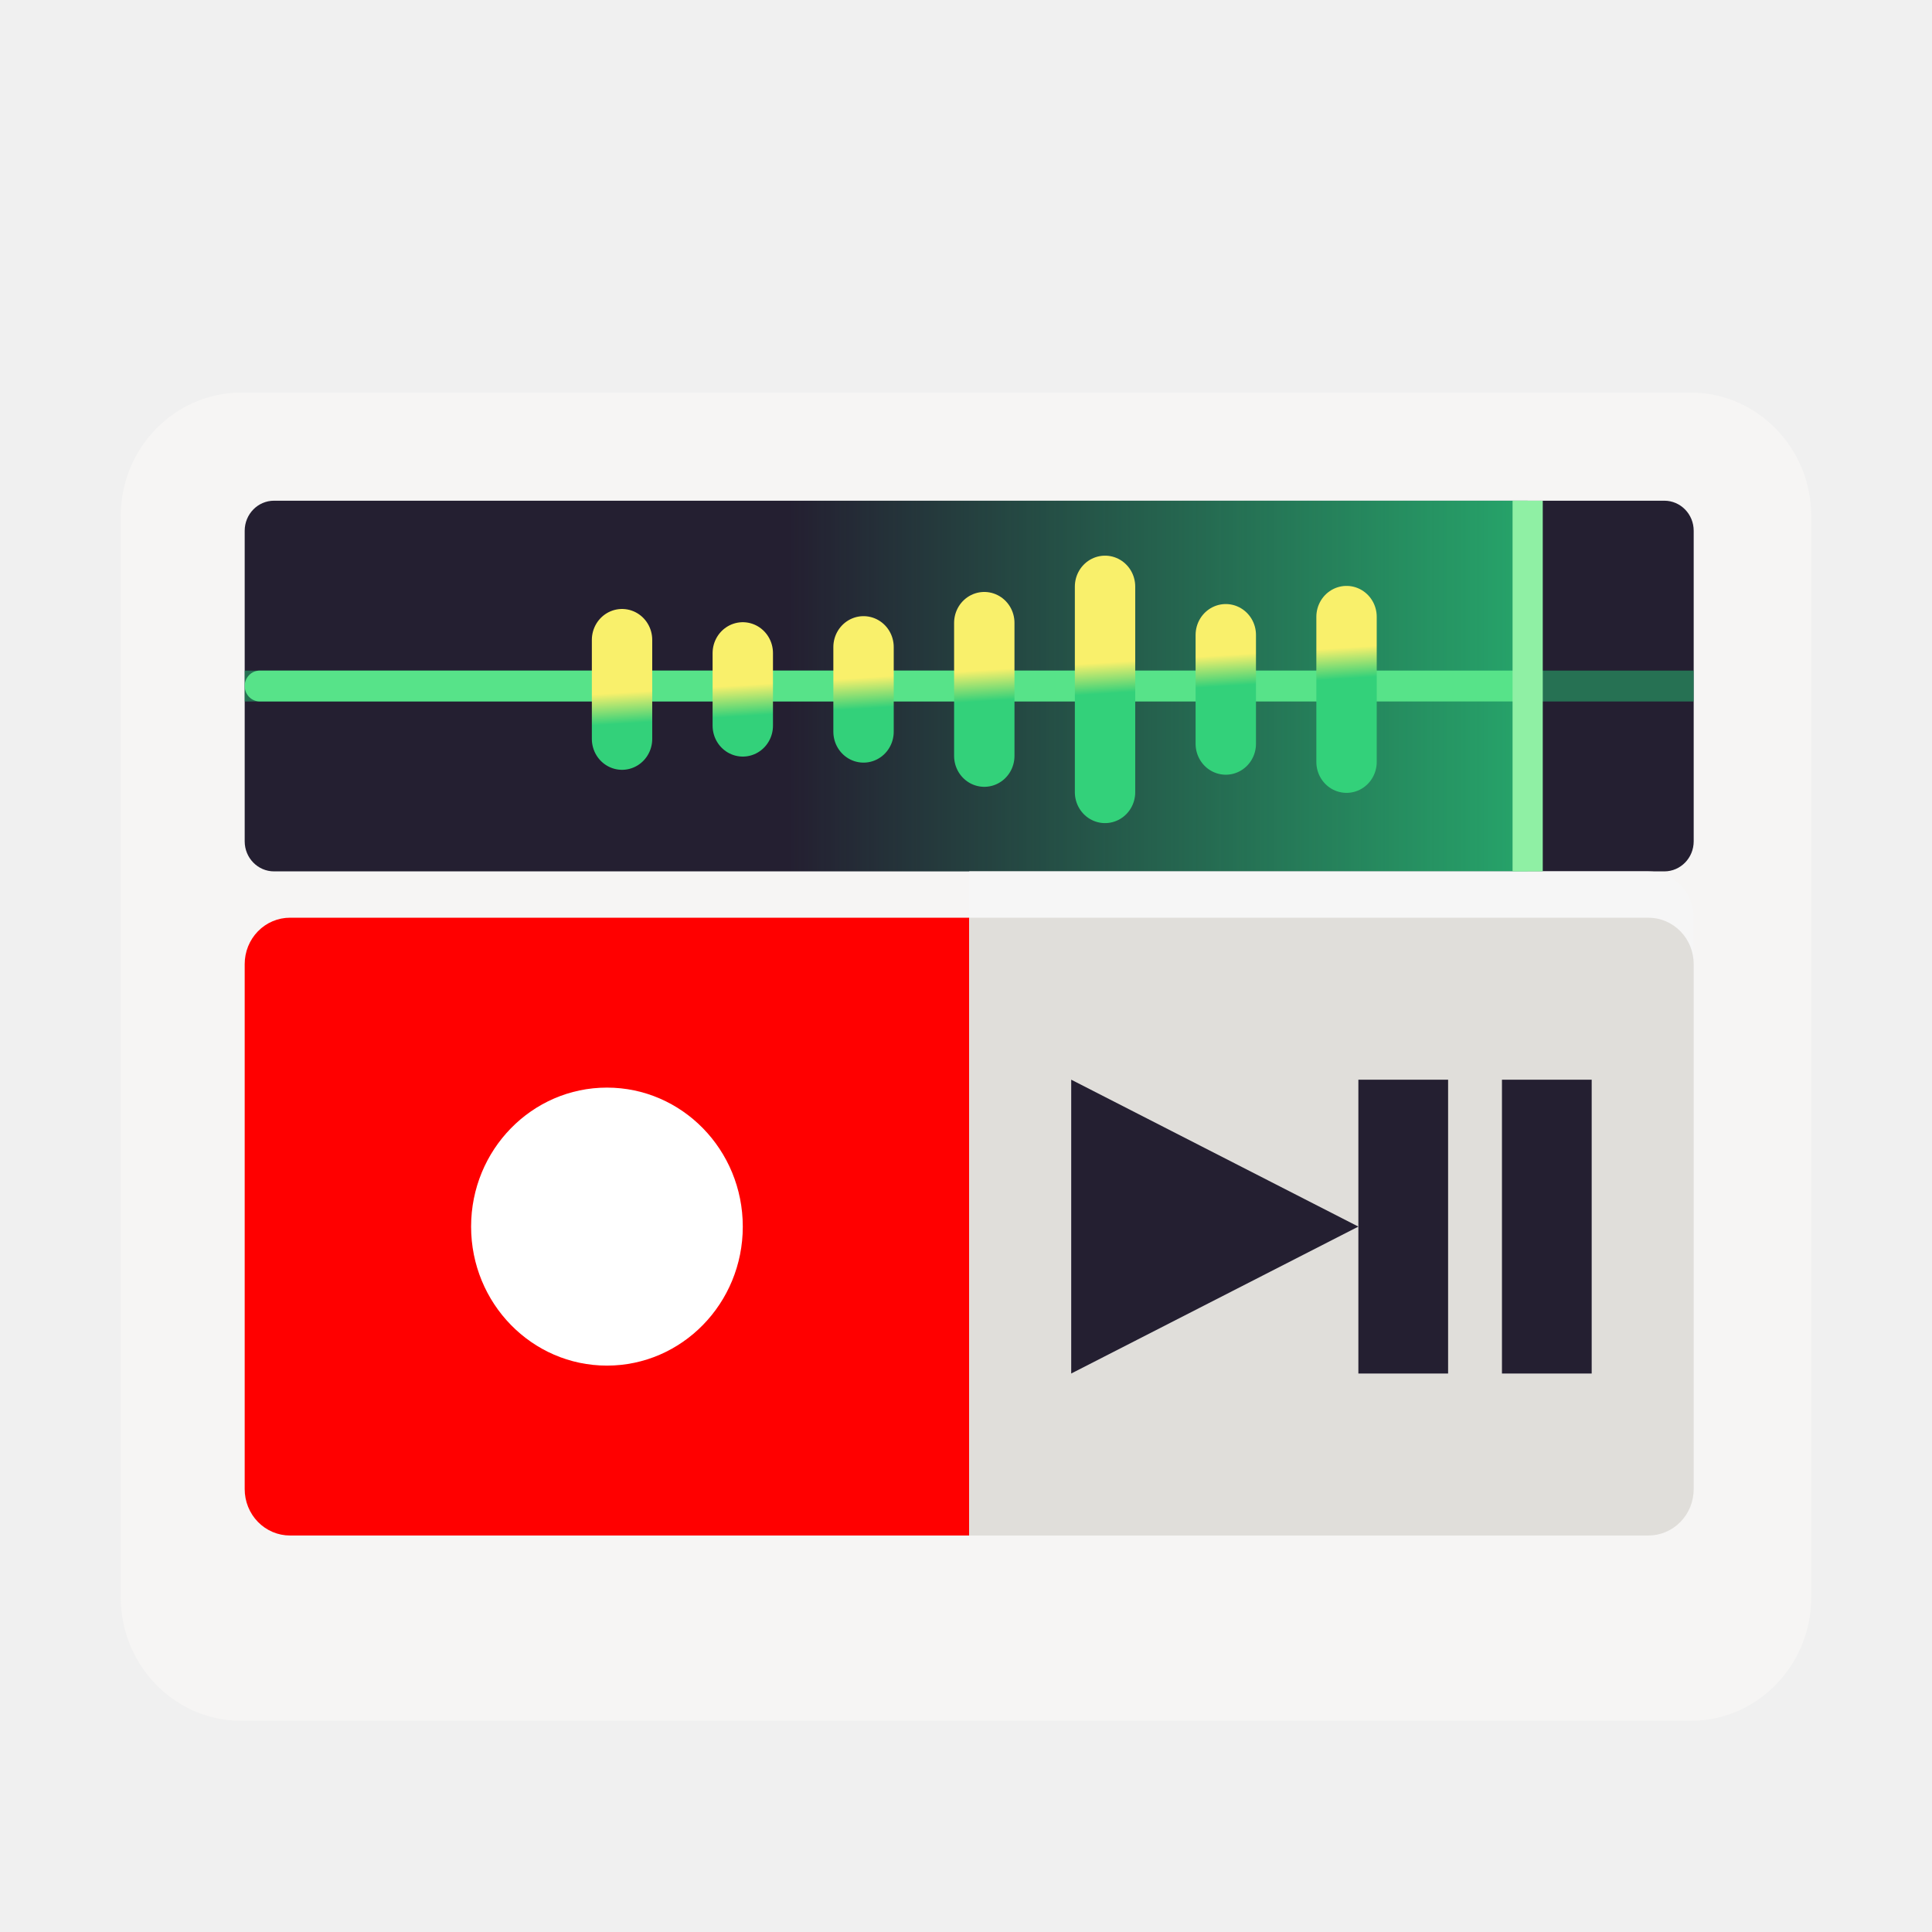
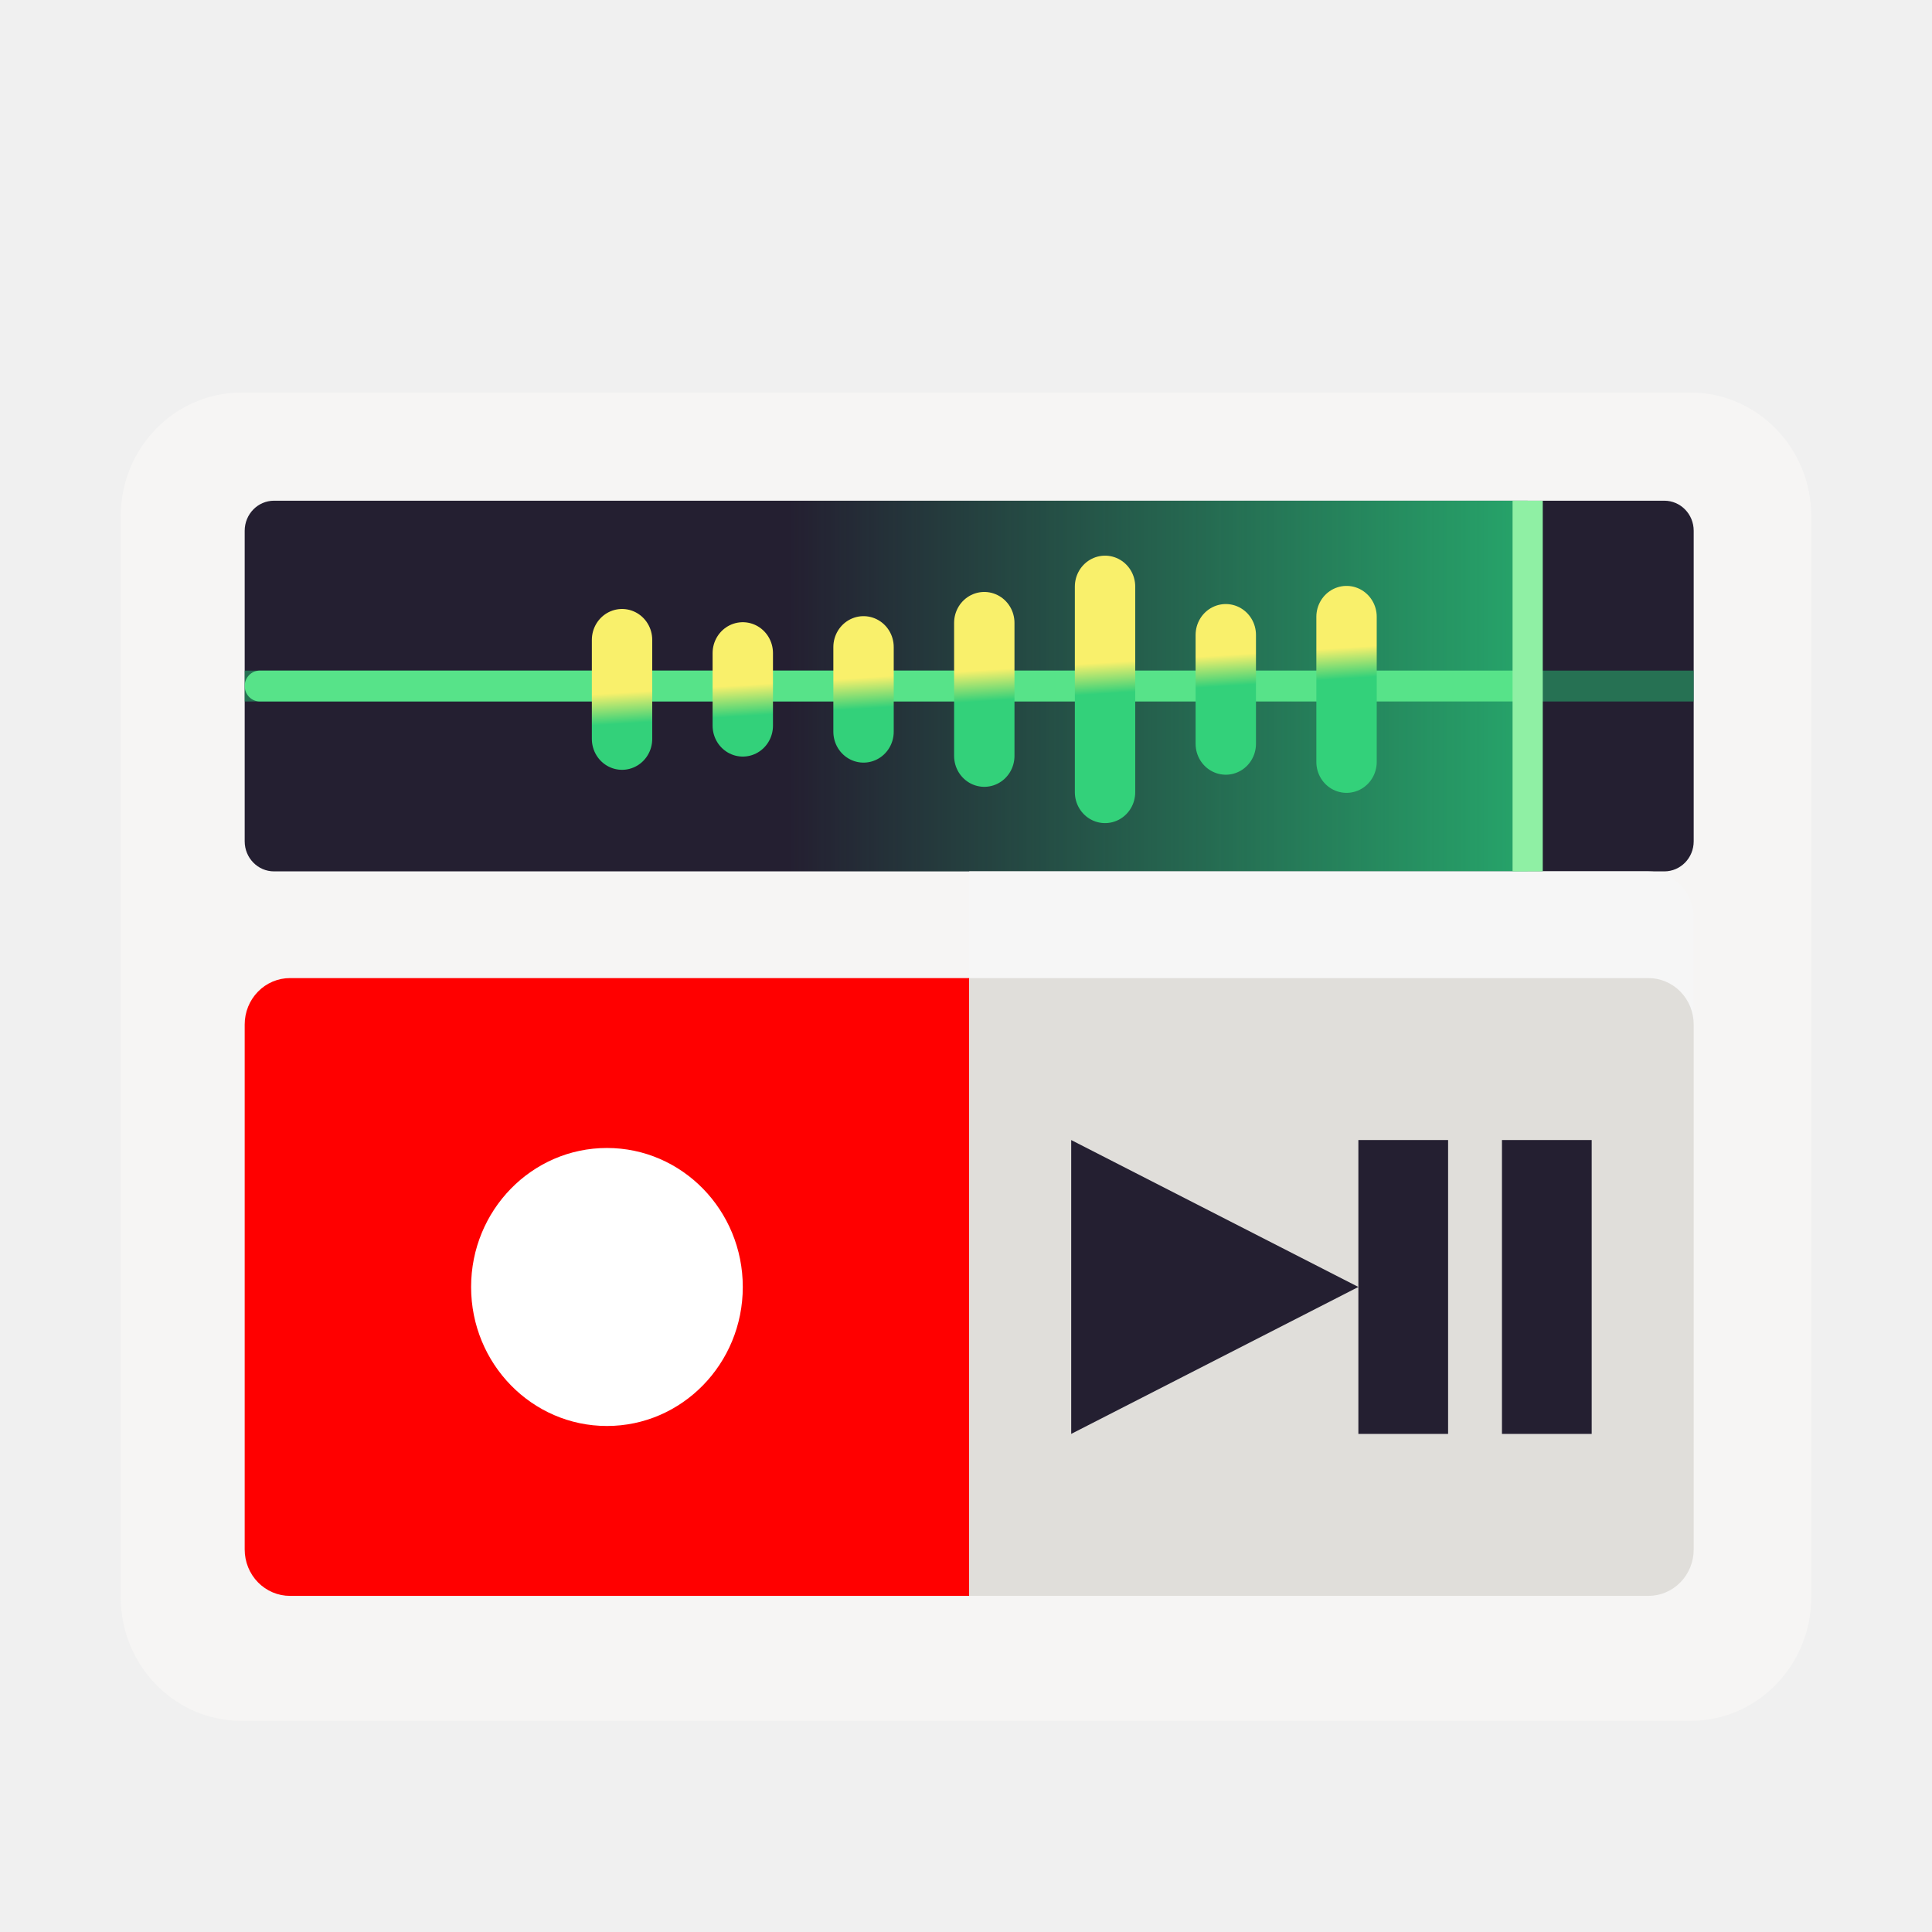
<svg xmlns="http://www.w3.org/2000/svg" xmlns:xlink="http://www.w3.org/1999/xlink" width="128" height="128" version="1.0" id="svg75">
  <defs id="defs39">
    <linearGradient id="linearGradient964">
      <stop style="stop-color:#33d17a;stop-opacity:1;" offset="0" id="stop960" />
      <stop style="stop-color:#f9f06b;stop-opacity:1" offset="1" id="stop962" />
    </linearGradient>
    <linearGradient id="e">
      <stop offset="0" stop-color="#26a269" id="stop2" />
      <stop offset="1" stop-color="#26a269" stop-opacity="0" id="stop4" />
    </linearGradient>
    <linearGradient id="d">
      <stop offset="0" stop-color="#e54b57" id="stop7" />
      <stop offset="1" stop-color="#a51d2d" id="stop9" />
    </linearGradient>
    <linearGradient id="b">
      <stop offset="0" stop-color="#deddda" id="stop12" />
      <stop offset="1" stop-color="#9a9996" id="stop14" />
    </linearGradient>
    <linearGradient id="a">
      <stop offset="0" stop-color="#57e389" id="stop17" />
      <stop offset="1" stop-color="#57e389" stop-opacity=".204" id="stop19" />
    </linearGradient>
    <linearGradient id="c">
      <stop offset="0" stop-color="#d5d3cf" id="stop22" />
      <stop offset=".036" stop-color="#e4e1de" id="stop24" />
      <stop offset=".071" stop-color="#d5d3cf" id="stop26" />
      <stop offset=".929" stop-color="#d5d3cf" id="stop28" />
      <stop offset=".964" stop-color="#e4e1de" id="stop30" />
      <stop offset="1" stop-color="#d5d3cf" id="stop32" />
    </linearGradient>
    <linearGradient xlink:href="#c" id="f" gradientUnits="userSpaceOnUse" gradientTransform="matrix(.25 0 0 .25 -22.212 121.009)" x1="120" y1="619.964" x2="568" y2="619.964" />
    <linearGradient xlink:href="#d" id="i" x1="23.712" y1="268.75" x2="27.212" y2="268.75" gradientUnits="userSpaceOnUse" gradientTransform="translate(-6.712 -4)" />
    <linearGradient xlink:href="#c" id="h" gradientUnits="userSpaceOnUse" gradientTransform="matrix(.25 0 0 .25 -15.5 297.009)" x1="513.5" y1="-88.536" x2="277.5" y2="-88.536" />
    <linearGradient xlink:href="#e" id="g" x1="106.712" y1="227" x2="58.712" y2="227" gradientUnits="userSpaceOnUse" gradientTransform="translate(-6.712 -4)" />
    <linearGradient xlink:href="#e" id="g-3" x1="106.712" y1="227" x2="58.712" y2="227" gradientUnits="userSpaceOnUse" gradientTransform="translate(-122.2956,-2.331106)" />
    <linearGradient xlink:href="#linearGradient964" id="linearGradient966" x1="-50.962" y1="221.669" x2="-51.084" y2="219.667" gradientUnits="userSpaceOnUse" />
    <linearGradient xlink:href="#linearGradient964" id="linearGradient982" gradientUnits="userSpaceOnUse" x1="-50.962" y1="221.669" x2="-51.084" y2="219.667" />
  </defs>
  <g transform="translate(0 -172)" id="g73">
    <g id="g980" transform="matrix(1,0,0,1.023256,95.79557,-8.186082)">
      <g id="g996" transform="translate(20,-0.1590882)">
        <rect style="fill:#f6f5f4;marker:none" width="112" height="86" x="-107.796" y="201.669" rx="8" ry="8" id="rect41-5" />
        <rect ry="1.945" rx="1.945" y="208.669" x="-99.584" height="24" width="96" style="fill:#241f31;marker:none" id="rect45-3" />
        <rect ry="0" rx="0" y="208.669" x="-86.584" height="24" width="72" style="fill:url(#g-3);marker:none" id="rect47-5" />
        <path style="opacity:0.623;fill:#26a269" d="m -99.584,219.669 h 96 v 2 H -99.584 Z" id="path49-6" />
        <path style="fill:none;stroke:#57e389;stroke-width:2;stroke-linecap:round" d="M -14.668,220.667 H -98.584" id="path51-2" />
        <path style="fill:none;stroke:url(#linearGradient982);stroke-width:4;stroke-linecap:round" d="m -74.584,217.679 v 6.414 m 8,-5.557 v 4.7 m 8,-5.092 v 5.483 m 8,-7.05 v 8.617 m 8,-10.967 v 13.317 m 8,-10.184 v 7.05 m 8,-8.225 v 9.4" id="path53-9" />
        <path d="m -51.584,232.669 v 40 h 44.994 a 3,3 0 0 0 3.006,-3.006 v -33.988 a 3,3 0 0 0 -3.006,-3.006 z" style="fill:#f6f6f6;marker:none" id="path59-1" />
-         <path style="fill:#ff0000;fill-opacity:1;marker:none" d="m -51.584,235.669 v 40 h -44.994 a 3,3 0 0 1 -3.006,-3.006 v -33.988 a 3,3 0 0 1 3.006,-3.006 z" id="path63-2" />
-         <circle r="9" cy="255.669" cx="-75.584" style="fill:#ffffff;stroke-width:1.125;marker:none" id="circle65-7" />
-         <path id="path893" d="m -51.584,235.669 v 40 h 44.994 a 3,3 0 0 0 3.006,-3.006 v -33.988 a 3,3 0 0 0 -3.006,-3.006 z" style="fill:#e0deda;fill-opacity:1;marker:none" />
-         <path d="m -44.825,246.156 v 19.025 l 19.025,-9.513 z m 19.025,0 h 5.945 v 19.025 h -5.945 z m 9.513,0 h 5.945 v 19.025 h -5.945 z" style="fill:#241f31;stroke-width:1.189;marker:none" id="path67-0" />
+         <path style="fill:#ff0000;fill-opacity:1;marker:none" d="m -51.584,239.578 v 40 h -44.994 a 3,3 0 0 1 -3.006,-3.006 v -33.988 a 3,3 0 0 1 3.006,-3.006 z" id="path63-2" />
+         <circle r="9" cy="259.578" cx="-75.584" style="fill:#ffffff;stroke-width:1.125;marker:none" id="circle65-7" />
+         <path id="path893" d="m -51.584,239.578 v 40 h 44.994 a 3,3 0 0 0 3.006,-3.006 v -33.988 a 3,3 0 0 0 -3.006,-3.006 z" style="fill:#e0deda;fill-opacity:1;marker:none" />
+         <path d="m -44.825,250.065 v 19.025 l 19.025,-9.513 z m 19.025,0 h 5.945 v 19.025 h -5.945 z m 9.513,0 h 5.945 v 19.025 h -5.945 z" style="fill:#241f31;stroke-width:1.189;marker:none" id="path67-0" />
        <path style="fill:#8ff0a4;marker:none" d="m -15.584,208.669 h 2 v 24 h -2 z" id="path69-9" />
      </g>
    </g>
  </g>
</svg>
